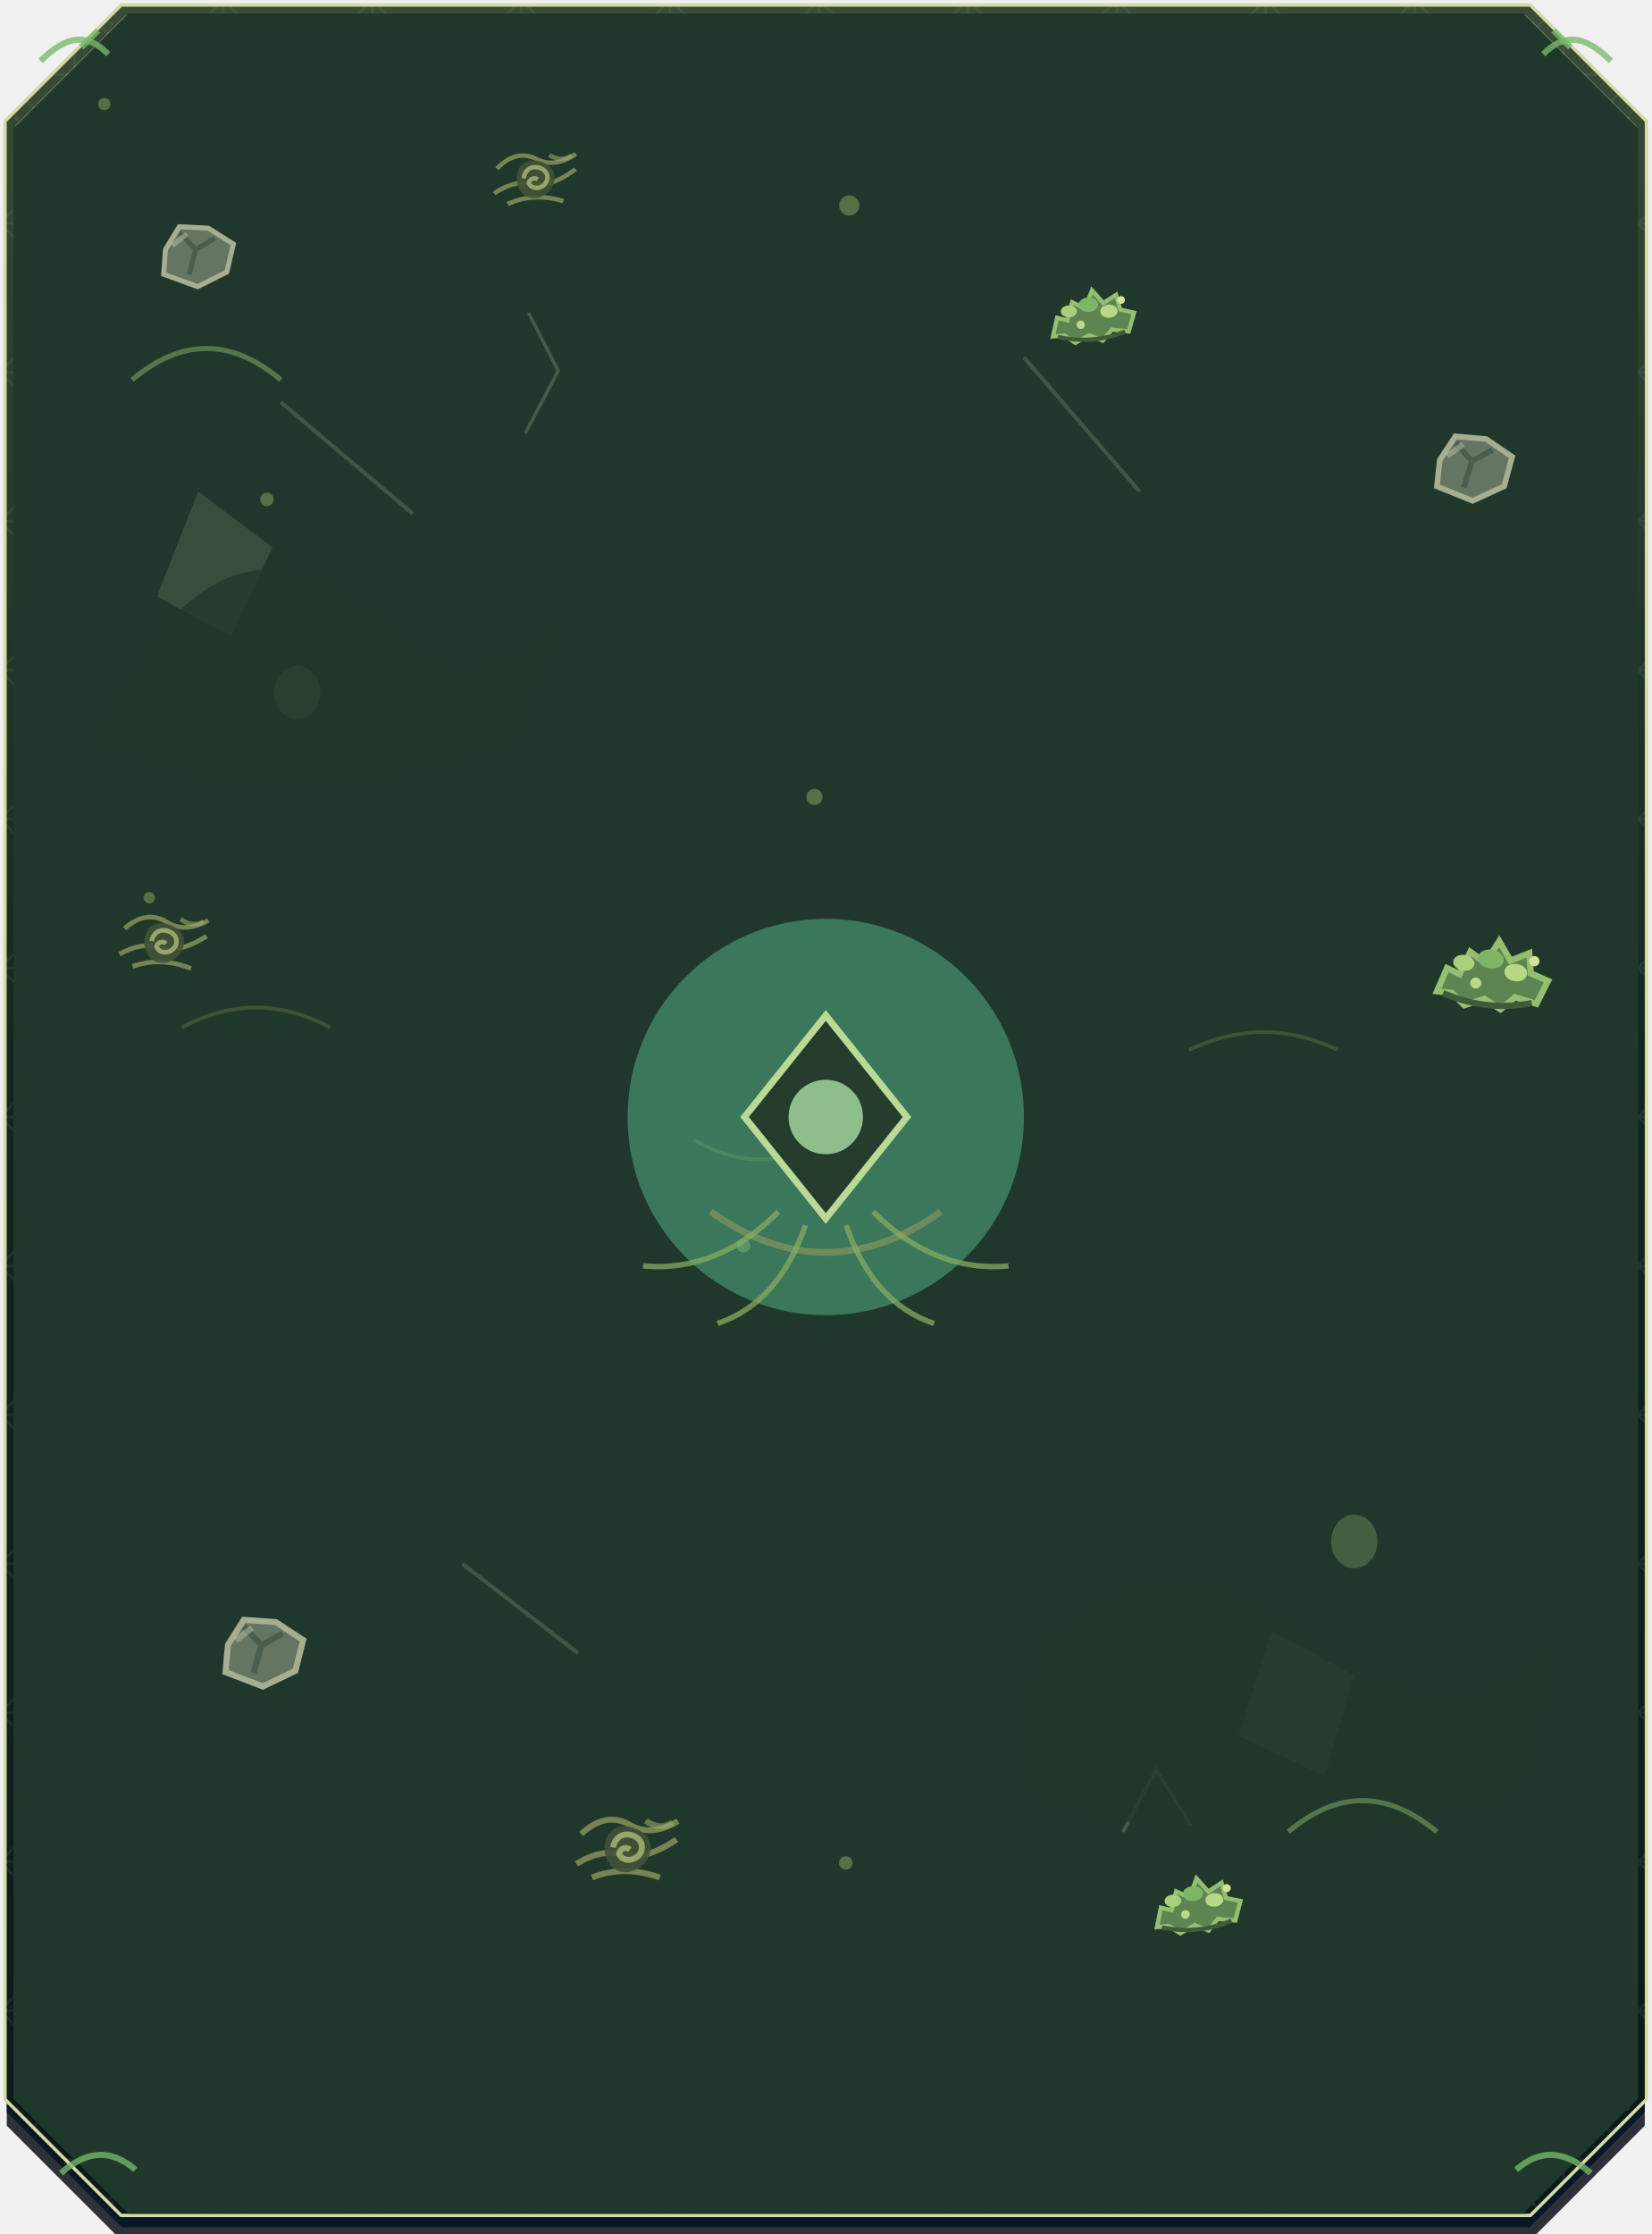
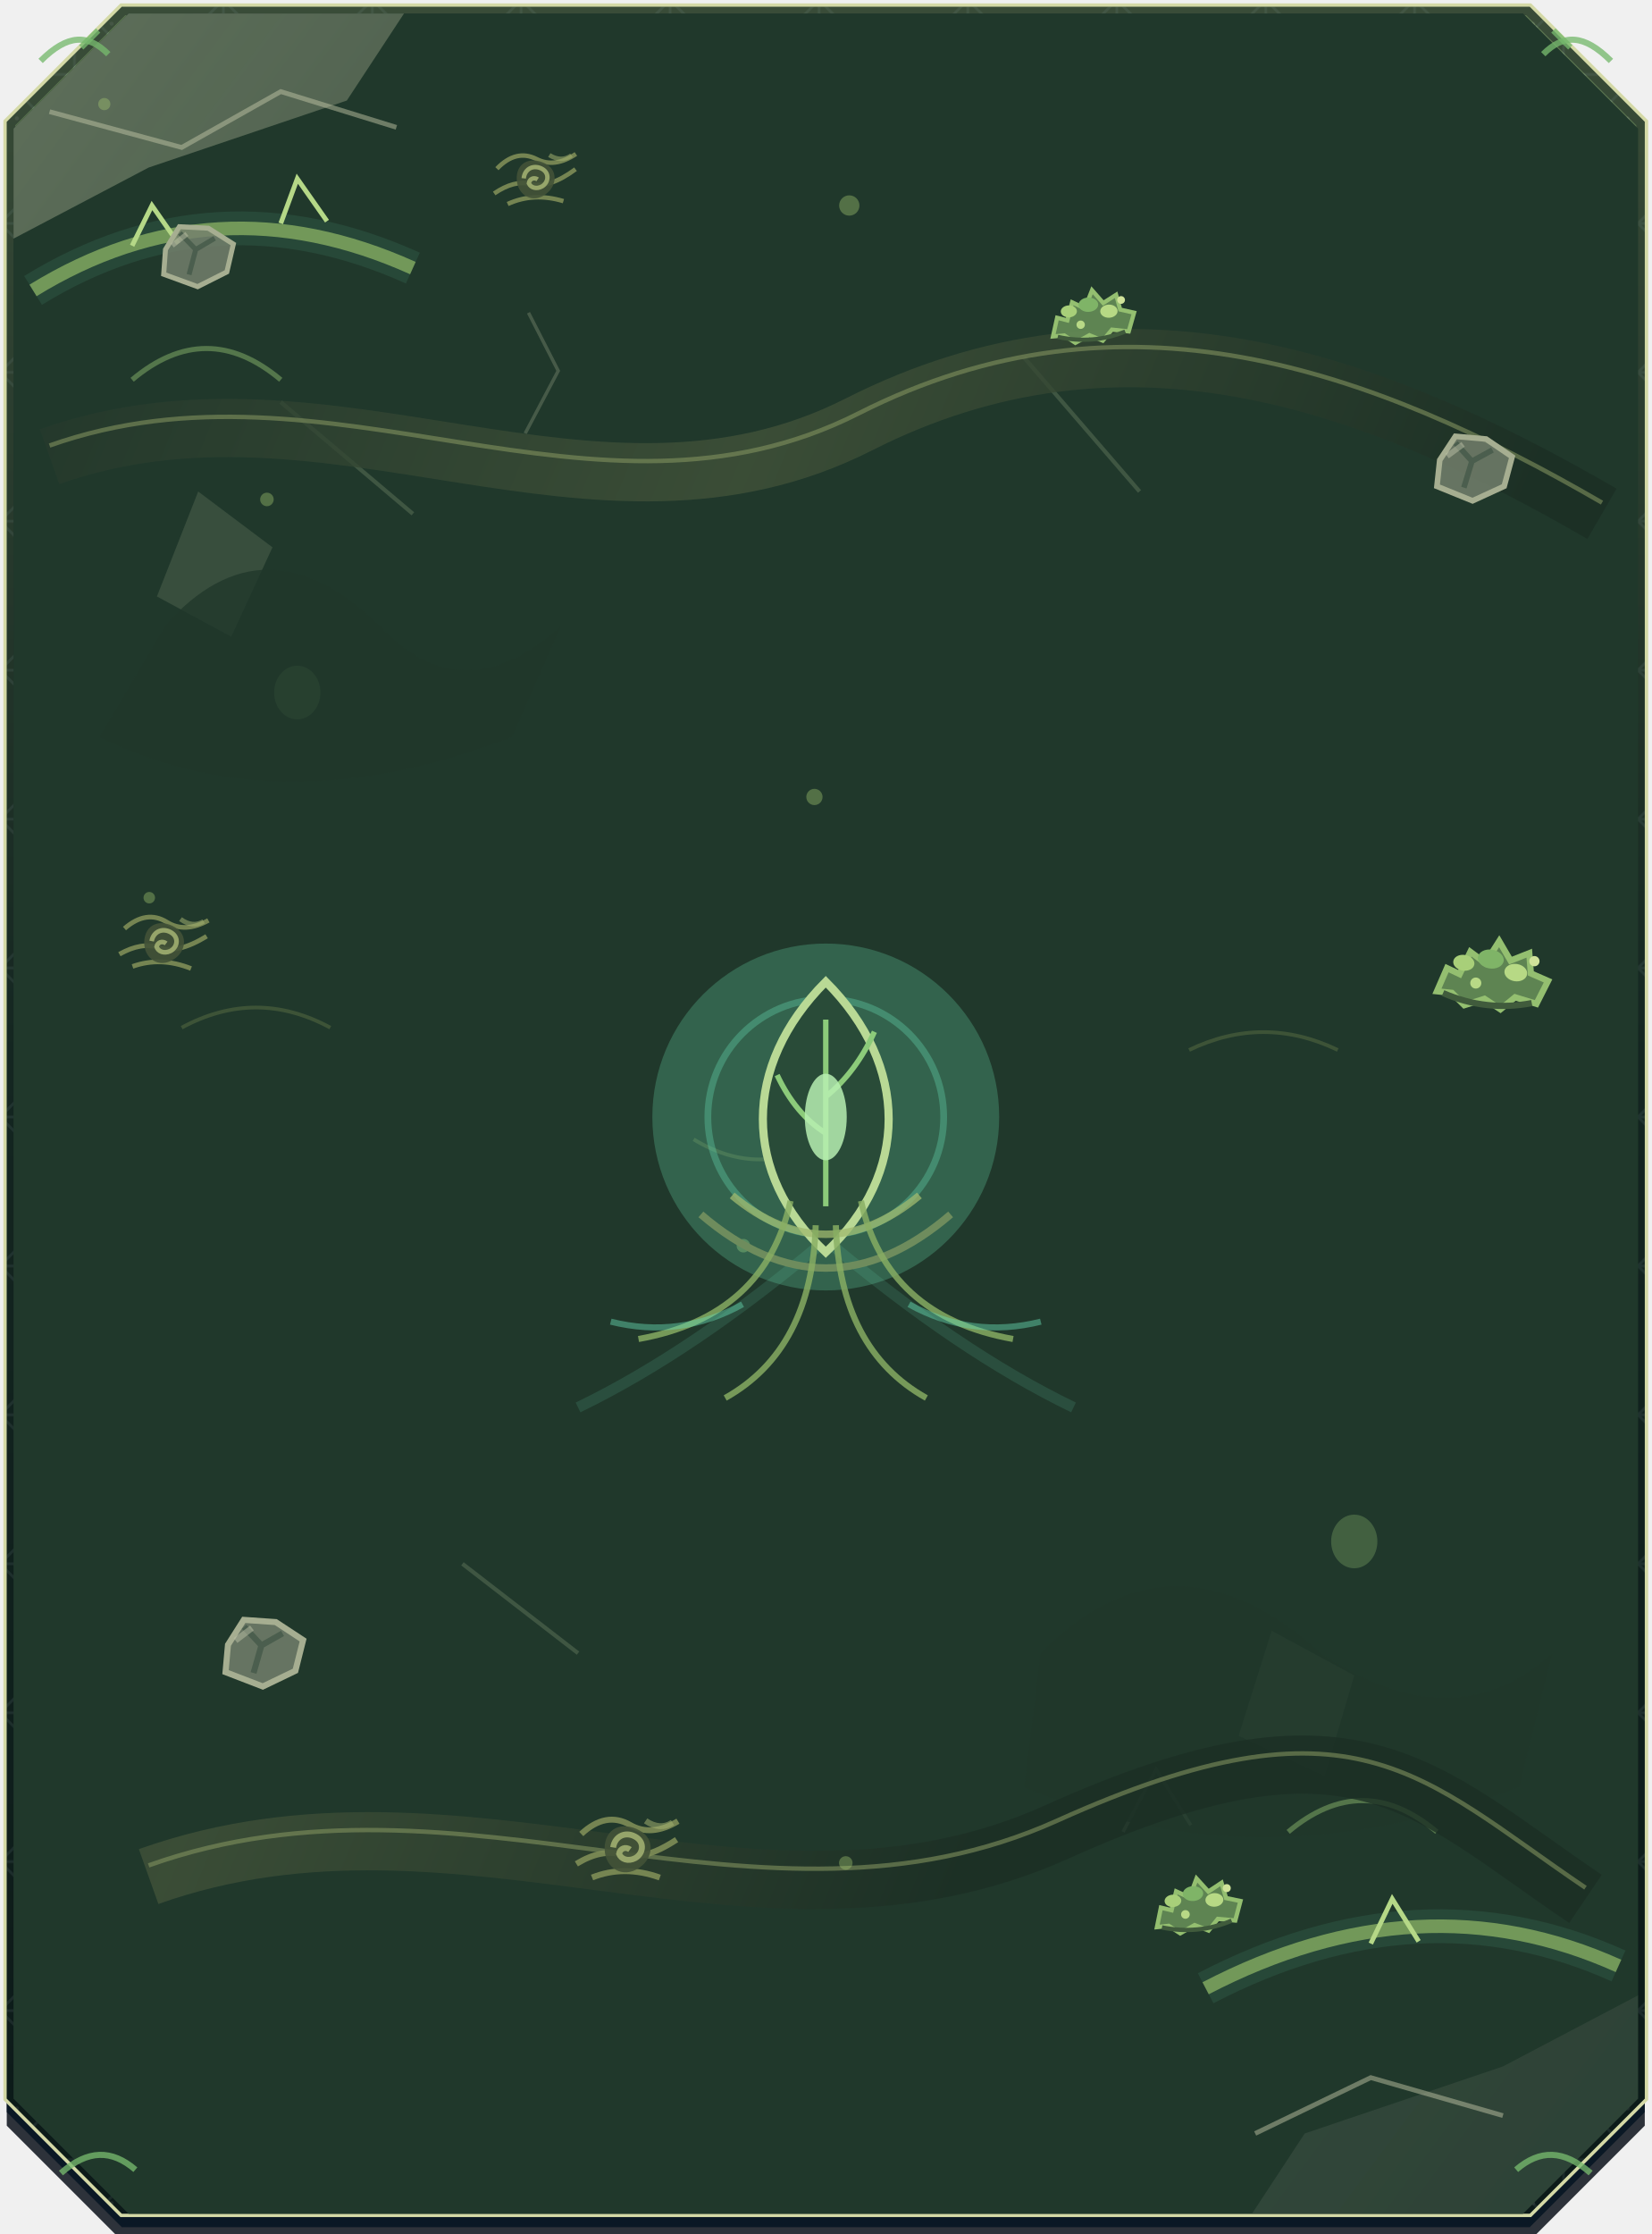
<svg xmlns="http://www.w3.org/2000/svg" width="976" height="1320" viewBox="0 0 488 660" role="img" aria-label="M7 panel normal" data-style="m11-enchanted-forest@0.1.0" data-geometry-shape="chamfered-angular" data-corner-radius="2" data-end-cap-depth="34">
  <defs>
    <linearGradient id="m11-panel-488x660-normal-plate" x1="0" y1="0" x2="0" y2="1">
      <stop offset="0" stop-color="#5C7650" />
      <stop offset=".48" stop-color="#20382B" />
      <stop offset="1" stop-color="#13251E" />
    </linearGradient>
    <linearGradient id="m11-panel-488x660-normal-primary" x1="0" y1="0" x2="0" y2="1">
      <stop offset="0" stop-color="#F1E8C8" />
      <stop offset=".45" stop-color="#66D9B2" />
      <stop offset="1" stop-color="#2A856F" />
    </linearGradient>
    <linearGradient id="m11-panel-488x660-normal-energy" x1="0" y1="0" x2="1" y2="0">
      <stop offset="0" stop-color="#B8E0A5" stop-opacity="0" />
      <stop offset=".5" stop-color="#B8E0A5" stop-opacity=".86" />
      <stop offset="1" stop-color="#B8E0A5" stop-opacity="0" />
    </linearGradient>
    <pattern id="m11-panel-488x660-normal-grain" width="28" height="28" patternUnits="userSpaceOnUse">
      <circle cx="5" cy="7" r=".6" fill="#FFFFFF" fill-opacity=".12" />
      <circle cx="20" cy="15" r=".45" fill="#061321" fill-opacity=".2" />
    </pattern>
    <pattern id="m11-panel-488x660-normal-plate-pattern" width="44" height="44" patternUnits="userSpaceOnUse">
      <path d="M0 22H44M22 0V44M0 22L22 0 44 22 22 44Z" fill="none" stroke="#D8FBFF" stroke-opacity=".12" stroke-width=".8" />
    </pattern>
    <mask id="m11-panel-488x660-normal-mask">
      <path d="M36 2H452L486 36V620L452 654H36L2 620V36Z" fill="white" />
    </mask>
  </defs>
  <g opacity="1">
    <g id="m11-panel-488x660-normal-outer-shadow" data-layer="outer-shadow" transform="translate(0 8)">
      <path d="M36 2H452L486 36V620L452 654H36L2 620V36Z" fill="#020812" opacity=".82" />
    </g>
    <g id="m11-panel-488x660-normal-connected-depth" data-layer="connected-depth" transform="translate(0 4)">
      <path d="M36 2H452L486 36V620L452 654H36L2 620V36Z" fill="#071522" opacity=".9" />
    </g>
    <g id="m11-panel-488x660-normal-outer-frame" data-layer="outer-frame">
      <path d="M36 2H452L486 36V620L452 654H36L2 620V36Z" fill="#071421" stroke="#D4D9A6" stroke-width="2" stroke-linejoin="miter" />
    </g>
    <g id="m11-panel-488x660-normal-inner-plate-fill" data-layer="inner-plate-fill">
      <path d="M36 2H452L486 36V620L452 654H36L2 620V36Z" fill="url(#m11-panel-488x660-normal-plate)" />
    </g>
    <g id="m11-panel-488x660-normal-surface-grain" data-layer="surface-grain" data-material-source="m8-ice-grain" mask="url(#m11-panel-488x660-normal-mask)">
      <rect width="488" height="660" fill="url(#m11-panel-488x660-normal-grain)" />
    </g>
    <g id="m11-panel-488x660-normal-surface-pattern" data-layer="surface-pattern" data-material-source="m8-crystal-facet-pattern" mask="url(#m11-panel-488x660-normal-mask)">
      <rect width="488" height="660" fill="url(#m11-panel-488x660-normal-plate-pattern)" />
    </g>
    <g id="m11-panel-488x660-normal-side-bevel-shade" data-layer="side-bevel-shade" mask="url(#m11-panel-488x660-normal-mask)">
      <path d="M36 2H452L486 36V620L452 654H36L2 620V36Z" fill="none" stroke="#020812" stroke-opacity=".38" stroke-width="5" />
    </g>
    <g id="m11-panel-488x660-normal-top-bevel-highlight" data-layer="top-bevel-highlight" mask="url(#m11-panel-488x660-normal-mask)">
      <path d="M44 8H444" stroke="#FFFFFF" stroke-opacity=".55" stroke-width="3" stroke-linecap="square" />
    </g>
    <g id="m11-panel-488x660-normal-cold-edge-accent" data-layer="cold-edge-accent" data-material-source="m8-cold-edge-accent" mask="url(#m11-panel-488x660-normal-mask)">
      <rect x="34" y="6" width="420" height="8" fill="url(#m11-panel-488x660-normal-energy)" />
    </g>
    <g id="m11-panel-488x660-normal-ornament-decal" data-layer="ornament-decal" data-material-source="m7-ornament-marks" mask="url(#m11-panel-488x660-normal-mask)">
      <path d="M42 647h16M430 647h16" stroke="#E6FCFF" stroke-opacity=".5" stroke-width="2" />
    </g>
    <g id="m8-panel-crystal-focal" data-layer="crystal-focal" data-slot="editable-crystal-focal" aria-label="editable crystal focal">
      <path d="M244 315l12 15-12 15-12-15Z" fill="#A9F7FF" fill-opacity=".42" stroke="#E8FEFF" stroke-width="1.5" />
      <path d="M244 315v30M232 330h24" stroke="#D7FBFF" stroke-opacity=".8" />
      <path d="M244 320l7 10-7 10-7-10Z" fill="#FFFFFF" fill-opacity=".5" />
    </g>
    <g id="m11-panel-material-stack" data-layer="forest-material-stack" data-material-families="weathered-stone,dark-wood,moss-lichen">
      <path d="M38 4H450L484 38V620L450 654H38L4 620V38Z" fill="#20382B" />
    </g>
    <g id="m11-panel-material-detail" data-layer="forest-material-detail" data-material-channels="stone-chips,wood-grain,moss-mask" data-detail-scale="component">
      <path d="M82.96 118.8l39.04 33M302.56 105.6l34.16 39.6M136.64 462l34.16 26.4" stroke="#6B8063" stroke-width="1.2" stroke-opacity=".72" />
    </g>
    <g id="m11-panel-material-face-depth" data-layer="forest-material-face-depth" data-material-source="shared-face-geometry">
      <clipPath id="m11-panel-face-clip">
        <path d="M38 4H450L484 38V620L450 654H38L4 620V38Z" />
      </clipPath>
      <g clip-path="url(#m11-panel-face-clip)">
        <g data-layer="forest-weathered-stone">
          <path d="M58.56 145.2l21.96 16.5 -12.2 26.4 -21.96 -11.88ZM375.76 481.8l24.4 13.2 -8.784 29.7 -25.376 -11.88Z" fill="#7C8D70" fill-opacity=".45" />
          <path d="M156.16 92.4l8.784 17.16 -9.76 18.48M331.84 541.2l9.76 -18.48 10.248 16.5" fill="none" stroke="#9BA687" stroke-width="1" stroke-opacity=".55" />
        </g>
        <g data-layer="forest-dark-wood-grain">
          <path d="M53.68 303.6q21.96 -11.88 43.92 0M204.96 336.6q19.52 11.88 39.04 0M351.36 310.2q21.96 -10.56 43.92 0" fill="none" stroke="#72854C" stroke-width="1.1" stroke-opacity=".62" />
        </g>
        <g data-layer="forest-moss-growth-mask" fill="#9BCB78" fill-opacity=".48">
          <ellipse cx="87.84" cy="204.6" rx="6.832" ry="7.92" />
          <ellipse cx="400.16" cy="455.4" rx="6.832" ry="7.92" />
        </g>
      </g>
    </g>
    <g id="m11-panel-material-restraint" data-layer="forest-material-restraint" data-restraint="edge-anchored-low-opacity">
      <clipPath id="m11-panel-restraint-clip">
        <path d="M38 4H450L484 38V620L450 654H38L4 620V38Z" />
      </clipPath>
      <g clip-path="url(#m11-panel-restraint-clip)">
        <path d="M0 0H488V660H0Z" fill="#20382B" fill-opacity=".42" />
        <g data-layer="forest-moss-edge-anchor" fill="#20382B" fill-opacity=".78">
          <path d="M48.8 184.8q29.28 -33 63.44 0q24.4 26.4 53.68 -.01l-14.64 33q-68.32 26.4 -122 -.02Z" />
          <path d="M307.44 488.4q39.04 -39.6 82.96 -.01q39.04 26.4 68.32 -.03l-9.76 39.6q-78.08 29.7 -146.4 -.01Z" />
        </g>
        <path d="M39.04 112.2q21.96 -18.48 43.92 0M380.64 541.2q21.96 -18.48 43.92 0" fill="none" stroke="#9BCB78" stroke-width="1.5" stroke-opacity=".42" />
      </g>
    </g>
+     <g id="m11-panel-integrated-material-regions" data-layer="forest-integrated-material-regions" data-integration="edge-anchored-connected" data-variation-seed="51731">
+       <defs>
+         <linearGradient id="m11-panel-stone-depth" x2="1" y2="1">
+           <stop stop-color="#A5AD8F" stop-opacity=".48" />
+           <stop offset=".48" stop-color="#697765" stop-opacity=".34" />
+           <stop offset="1" stop-color="#35483D" stop-opacity=".54" />
+         </linearGradient>
+         <linearGradient id="m11-panel-wood-depth" x2=".85" y2=".35">
+           <stop stop-color="#25392C" />
+           <stop offset=".48" stop-color="#42533A" />
+           <stop offset="1" stop-color="#1B2E24" />
+         </linearGradient>
+       </defs>
+       <clipPath id="m11-panel-integrated-surface-clip">
+         <path d="M38 4H450L484 38V620L450 654H38L4 620V38Z" />
+       </clipPath>
+       <g clip-path="url(#m11-panel-integrated-surface-clip)">
+         <g data-layer="forest-stone-surface-region" data-material-family="stone" data-depth-response="faceted-edge-plates">
+           <path d="M0 0H122L102.48 29.7 43.92 49.5 0 72.6ZM488 660H366L385.52 630.3 444.08 610.5 488 587.4Z" fill="url(#m11-panel-stone-depth)" />
+           <path d="M14.64 33l39.04 10.56 29.28-16.5 34.16 10.56M370.88 630.3l34.16-16.5 39.04 11.22" fill="none" stroke="#C2C7A8" stroke-width="1.4" stroke-opacity=".48" />
+         </g>
+         <g data-layer="forest-wood-surface-region" data-material-family="wood" data-depth-response="recessed-grain-band">
+           <path d="M14.64 134.927C97.6 105.6 175.68 165 253.76 125.4S405.04 112.2 473.36 151.8M43.92 554.4C136.64 521.4 224.48 580.8 312.32 541.2S419.68 528 468.48 561" fill="none" stroke="url(#m11-panel-wood-depth)" stroke-width="17.2" stroke-opacity=".78" />
+           <path d="M14.64 131.627C97.6 102.3 175.68 161.7 253.76 122.1S405.04 108.9 473.36 148.5M43.92 551.1C136.64 518.1 224.48 577.5 312.32 537.9S419.68 524.7 468.48 557.7" fill="none" stroke="#81915D" stroke-width="1.3" stroke-opacity=".6" />
+         </g>
+         <g data-layer="forest-moss-surface-region" data-material-family="moss" data-depth-response="edge-growth-light-catch">
+           <path d="M9.76 85.8Q63.44 52.8 122 79.2M356.24 587.4Q419.68 554.4 478.24 580.8" fill="none" stroke="#66D9B2" stroke-width="10.0" stroke-opacity=".1" />
+           <path d="M9.76 85.8Q63.44 52.8 122 79.2M356.24 587.4Q419.68 554.4 478.24 580.8" fill="none" stroke="#83AA61" stroke-width="4.0" stroke-opacity=".82" />
+           <path d="M39.04 72.6l5.856-11.88 7.808 11.22M82.96 66l4.88-13.2 8.784 12.54M405.04 574.2l6.344-13.2 7.808 12.54" fill="none" stroke="#B5D887" stroke-width="1.4" />
+         </g>
+         <g data-layer="forest-living-light-surface-response" data-material-family="living-light" data-light-response="root-linked-local">
+           <path d="M244 366.3Q204.96 399.3 170.8 415.8M244 366.3Q283.04 399.3 317.2 415.8" fill="none" stroke="#66D9B2" stroke-width="3.2" stroke-opacity=".14" />
+         </g>
+       </g>
+     </g>
    <g id="m11-panel-authored-material-clusters" data-layer="forest-authored-material-clusters" data-material-families="stone,wood,moss" data-variation-seed="51731" data-cluster-count="9" data-cluster-scale="component" data-placement="component-aware">
      <clipPath id="m11-panel-cluster-clip">
        <path d="M38 4H450L484 38V620L450 654H38L4 620V38Z" />
      </clipPath>
      <g clip-path="url(#m11-panel-cluster-clip)">
        <g data-layer="forest-authored-cluster" data-cluster-kind="stone-chip" transform="translate(59.0 75.5) rotate(-4)">
          <g data-layer="forest-stone-chip-cluster" data-material-family="stone" transform="scale(2.074)">
            <path d="M-4.8-1.2l2.2-3.1 4.1.5 3.4 2.5-1.2 3.9-4.3 1.8-4.7-2.1Z" fill="#75816E" fill-opacity=".82" stroke="#A6AE91" stroke-width="0.71" />
            <path d="M-2.6-3.4l2.1 2.5 2.8-1.4M-.5-.9l-1.2 3.5" fill="none" stroke="#495C4C" stroke-width="0.71" stroke-opacity=".9" />
            <path d="M-3.8-1.7l2.2-1.5" stroke="#C0C5A9" stroke-width="0.71" stroke-opacity=".48" />
          </g>
        </g>
        <g data-layer="forest-authored-cluster" data-cluster-kind="wood-knot" transform="translate(158.1 51.7) rotate(-1)">
          <g data-layer="forest-wood-knot-cluster" data-material-family="wood" transform="scale(1.873)">
            <path d="M-6.5 2.8q3.2-2.1 5.8-1.4 2.9.8 7.1-2.2M-6-1.1q3.1-3.1 6.3-1.4 2.8 1.5 6.2-.7M-4.4 4.5q4.1-1.8 8.8-.3" fill="none" stroke="#7F8D57" stroke-width="0.70" stroke-opacity=".9" />
            <path d="M-2.9.7c-.1-2.7 2.2-3.7 4.5-2.5 2 1 1.9 3.5.1 4.8-2.1 1.6-4.5.2-4.6-2.3Z" fill="#435238" fill-opacity=".9" />
            <path d="M-1.8.5c.2-1.6 1.7-2.2 3-1.4 1.1.7.9 2.1-.1 2.7-.9.5-1.8.2-2.1-.5.1-.7.8-1 1.4-.6" fill="none" stroke="#A0AE70" stroke-width="0.70" stroke-opacity=".9" />
            <path d="M2.3-3.1q1.9 1.2 3.5.1" fill="none" stroke="#A0AE70" stroke-width="0.70" stroke-opacity=".55" />
          </g>
        </g>
        <g data-layer="forest-authored-cluster" data-cluster-kind="moss-lichen" transform="translate(322.4 93.0) rotate(-2)">
          <g data-layer="forest-moss-lichen-cluster" data-material-family="moss" transform="scale(1.766)">
            <path d="M-6.5 3.4l.8-3.1 1.7.5.9-3 2.1 1.1 1.3-3 1.8 2.2 2.2-1.3.6 2.5 2.3.6-1 3.1-2.8-.4-1.6 1.8-2.2-1-2.4 1.2-1.8-1.3Z" fill="#668E58" fill-opacity=".88" stroke="#94BF70" stroke-width="0.70" />
            <ellipse cx="-3.7" cy="-.7" rx="1.35" ry="1" fill="#A8CF79" />
            <ellipse cx="-.4" cy="-1.7" rx="1.65" ry="1.2" fill="#7FB467" />
            <ellipse cx="3" cy="-.5" rx="1.45" ry="1.1" fill="#B7D985" />
            <circle cx="5.1" cy="-2.3" r=".65" fill="#D0E39A" />
            <circle cx="-1.8" cy="1.6" r=".7" fill="#B8D986" />
            <path d="M-5.7 3.5q5.8 1.5 11.3-.5" fill="none" stroke="#405B3C" stroke-width="0.70" />
          </g>
        </g>
        <g data-layer="forest-authored-cluster" data-cluster-kind="stone-chip" transform="translate(436.1 138.2) rotate(-2)">
          <g data-layer="forest-stone-chip-cluster" data-material-family="stone" transform="scale(2.207)">
            <path d="M-4.8-1.2l2.2-3.1 4.1.5 3.4 2.5-1.2 3.9-4.3 1.8-4.7-2.1Z" fill="#75816E" fill-opacity=".82" stroke="#A6AE91" stroke-width="0.75" />
            <path d="M-2.6-3.4l2.1 2.5 2.8-1.4M-.5-.9l-1.2 3.5" fill="none" stroke="#495C4C" stroke-width="0.75" stroke-opacity=".9" />
            <path d="M-3.8-1.7l2.2-1.5" stroke="#C0C5A9" stroke-width="0.75" stroke-opacity=".48" />
          </g>
        </g>
        <g data-layer="forest-authored-cluster" data-cluster-kind="wood-knot" transform="translate(48.4 277.3) rotate(4)">
          <g data-layer="forest-wood-knot-cluster" data-material-family="wood" transform="scale(1.965)">
            <path d="M-6.5 2.8q3.2-2.1 5.8-1.4 2.9.8 7.1-2.2M-6-1.1q3.1-3.1 6.3-1.4 2.8 1.5 6.2-.7M-4.4 4.5q4.1-1.8 8.8-.3" fill="none" stroke="#7F8D57" stroke-width="0.70" stroke-opacity=".9" />
            <path d="M-2.9.7c-.1-2.7 2.2-3.7 4.5-2.5 2 1 1.9 3.5.1 4.8-2.1 1.6-4.5.2-4.6-2.3Z" fill="#435238" fill-opacity=".9" />
            <path d="M-1.8.5c.2-1.6 1.7-2.2 3-1.4 1.1.7.9 2.1-.1 2.7-.9.5-1.8.2-2.1-.5.1-.7.8-1 1.4-.6" fill="none" stroke="#A0AE70" stroke-width="0.70" stroke-opacity=".9" />
            <path d="M2.3-3.1q1.9 1.2 3.5.1" fill="none" stroke="#A0AE70" stroke-width="0.70" stroke-opacity=".55" />
          </g>
        </g>
        <g data-layer="forest-authored-cluster" data-cluster-kind="moss-lichen" transform="translate(440.8 287.4) rotate(9)">
          <g data-layer="forest-moss-lichen-cluster" data-material-family="moss" transform="scale(2.332)">
            <path d="M-6.5 3.4l.8-3.1 1.7.5.9-3 2.1 1.1 1.3-3 1.8 2.2 2.2-1.3.6 2.5 2.3.6-1 3.1-2.8-.4-1.6 1.8-2.2-1-2.4 1.2-1.8-1.3Z" fill="#668E58" fill-opacity=".88" stroke="#94BF70" stroke-width="0.79" />
            <ellipse cx="-3.7" cy="-.7" rx="1.35" ry="1" fill="#A8CF79" />
            <ellipse cx="-.4" cy="-1.7" rx="1.65" ry="1.2" fill="#7FB467" />
            <ellipse cx="3" cy="-.5" rx="1.45" ry="1.1" fill="#B7D985" />
            <circle cx="5.1" cy="-2.3" r=".65" fill="#D0E39A" />
            <circle cx="-1.8" cy="1.6" r=".7" fill="#B8D986" />
            <path d="M-5.7 3.5q5.8 1.5 11.3-.5" fill="none" stroke="#405B3C" stroke-width="0.79" />
          </g>
        </g>
        <g data-layer="forest-authored-cluster" data-cluster-kind="stone-chip" transform="translate(78.5 488.1) rotate(-3)">
          <g data-layer="forest-stone-chip-cluster" data-material-family="stone" transform="scale(2.293)">
            <path d="M-4.8-1.2l2.2-3.1 4.1.5 3.4 2.5-1.2 3.9-4.3 1.8-4.7-2.1Z" fill="#75816E" fill-opacity=".82" stroke="#A6AE91" stroke-width="0.78" />
            <path d="M-2.6-3.4l2.1 2.5 2.8-1.4M-.5-.9l-1.2 3.5" fill="none" stroke="#495C4C" stroke-width="0.78" stroke-opacity=".9" />
            <path d="M-3.8-1.7l2.2-1.5" stroke="#C0C5A9" stroke-width="0.78" stroke-opacity=".48" />
          </g>
        </g>
        <g data-layer="forest-authored-cluster" data-cluster-kind="wood-knot" transform="translate(185.3 544.8) rotate(2)">
          <g data-layer="forest-wood-knot-cluster" data-material-family="wood" transform="scale(2.274)">
            <path d="M-6.5 2.8q3.2-2.1 5.8-1.4 2.9.8 7.1-2.2M-6-1.1q3.1-3.1 6.3-1.4 2.8 1.5 6.2-.7M-4.4 4.5q4.1-1.8 8.8-.3" fill="none" stroke="#7F8D57" stroke-width="0.77" stroke-opacity=".9" />
            <path d="M-2.9.7c-.1-2.7 2.2-3.7 4.5-2.5 2 1 1.9 3.5.1 4.8-2.1 1.6-4.5.2-4.6-2.3Z" fill="#435238" fill-opacity=".9" />
            <path d="M-1.8.5c.2-1.6 1.7-2.2 3-1.4 1.1.7.9 2.1-.1 2.7-.9.5-1.8.2-2.1-.5.1-.7.8-1 1.4-.6" fill="none" stroke="#A0AE70" stroke-width="0.77" stroke-opacity=".9" />
            <path d="M2.3-3.1q1.9 1.2 3.5.1" fill="none" stroke="#A0AE70" stroke-width="0.77" stroke-opacity=".55" />
          </g>
        </g>
        <g data-layer="forest-authored-cluster" data-cluster-kind="moss-lichen" transform="translate(353.4 562.5) rotate(-3)">
          <g data-layer="forest-moss-lichen-cluster" data-material-family="moss" transform="scale(1.827)">
            <path d="M-6.5 3.4l.8-3.1 1.7.5.9-3 2.1 1.1 1.3-3 1.8 2.2 2.2-1.3.6 2.5 2.3.6-1 3.1-2.8-.4-1.6 1.8-2.2-1-2.4 1.2-1.8-1.3Z" fill="#668E58" fill-opacity=".88" stroke="#94BF70" stroke-width="0.70" />
            <ellipse cx="-3.7" cy="-.7" rx="1.35" ry="1" fill="#A8CF79" />
            <ellipse cx="-.4" cy="-1.7" rx="1.65" ry="1.2" fill="#7FB467" />
            <ellipse cx="3" cy="-.5" rx="1.45" ry="1.1" fill="#B7D985" />
            <circle cx="5.1" cy="-2.3" r=".65" fill="#D0E39A" />
            <circle cx="-1.8" cy="1.6" r=".7" fill="#B8D986" />
            <path d="M-5.7 3.5q5.8 1.5 11.3-.5" fill="none" stroke="#405B3C" stroke-width="0.70" />
          </g>
        </g>
      </g>
    </g>
    <g id="m11-panel-moss-variation" data-layer="forest-variation" data-variation-seed="51731" data-variation-baseline="false" fill="#A6CC72" fill-opacity=".38">
      <circle cx="250.95" cy="60.71" r="3.0" />
      <circle cx="240.65" cy="235.45" r="2.4" />
      <circle cx="30.82" cy="30.75" r="1.8" />
      <circle cx="78.87" cy="147.55" r="2.0" />
      <circle cx="219.66" cy="368.02" r="2.0" />
      <circle cx="249.91" cy="550.38" r="2.0" />
      <circle cx="44.11" cy="265.21" r="1.7" />
    </g>
    <g id="m11-panel-leaf-vine-ornament" data-layer="forest-ornament" data-ornament="leaf-vine" data-ornament-count="4" fill="none" stroke="#76B86D" stroke-opacity=".78" stroke-width="1.8">
      <path d="M12 18c8-8 14-8 20-2M476 18c-8-8-14-8-20-2M18 642c8-7 15-7 22-1M470 642c-8-7-15-7-22-1" />
      <path d="M24 14l5-5M464 14l-5-5" />
    </g>
    <g id="m11-panel-luminous-seed" data-layer="luminous-seed-focal" data-focal="m11-luminous-seed" data-halo-opacity=".40" data-halo-extent-ratio=".12">
-       <circle cx="244" cy="330" r="58.56" fill="#65D5A4" fill-opacity=".40" />
-       <path d="M244 300l24 30-24 30-24-30Z" fill="#243D2C" stroke="#B9D995" stroke-width="2" />
-       <circle cx="244" cy="330" r="11" fill="#B8F0B2" fill-opacity=".72" />
-     </g>
-     <g id="m11-panel-seed-support" data-layer="forest-focal-support" fill="none" stroke="#6E8C5D" stroke-width="2">
-       <path d="M210 358Q244 382 278 358" />
-     </g>
-     <g id="m11-panel-seed-roots" data-layer="forest-focal-roots" data-focal-depth="seed-support-roots" fill="none" stroke="#89AE63" stroke-opacity=".72" stroke-width="1.6">
-       <path d="M230 358q-18 18-40 16M258 358q18 18 40 16M238 362q-8 23-26 29M250 362q8 23 26 29" />
+       <circle cx="244" cy="330" r="51.24" fill="#65D5A4" fill-opacity=".28" />
+       <circle cx="244" cy="330" r="34.843" fill="none" stroke="#66D9B2" stroke-width="2" stroke-opacity=".34" />
+       <path d="M244 290.033C268.78 314.812 268.78 346.786 244 369.967C219.22 346.786 219.22 314.812 244 290.033Z" fill="#294B38" stroke="#B9D995" stroke-width="2.4" />
+       <path d="M244 301.224V356.378M244 324.005q8.921-7.194 14.372-19.184M244 334.796q-8.921-5.595-14.372-17.186" fill="none" stroke="#8CCB7A" stroke-width="1.6" />
+       <ellipse cx="244" cy="330" rx="6.195" ry="12.79" fill="#B8F0B2" fill-opacity=".84" />
+     </g>
+     <g id="m11-panel-seed-support" data-layer="forest-focal-support" data-focal-depth="woven-root-cradle" fill="none" stroke="#6E8C5D" stroke-width="2.2">
+       <path d="M207.107 358.776Q244 390.463 280.893 358.776" />
+       <path d="M216.33 353.181Q244 376.116 271.67 353.181" stroke="#A0B96F" stroke-opacity=".75" />
+     </g>
+     <g id="m11-panel-seed-roots" data-layer="forest-focal-roots" data-focal-depth="seed-support-roots" fill="none" stroke="#89AE63" stroke-opacity=".82" stroke-width="1.8">
+       <path d="M233.593 354.78Q226.066 388.926 188.661 395.587M254.407 354.78Q261.934 388.926 299.339 395.587M241.026 361.974Q239.901 398.662 214.281 413.009M246.974 361.974Q248.099 398.662 273.719 413.009" />
+       <path data-layer="forest-focal-light-interaction" d="M219.405 385.339Q200.958 395.587 180.462 390.463M268.595 385.339Q287.042 395.587 307.538 390.463" stroke="#66D9B2" stroke-opacity=".45" />
    </g>
    <g id="m11-enchanted-forest-panel-content" data-layer="content" data-slot="editable-panel-content" data-safe-x="48" data-safe-y="8" data-safe-width="392" data-safe-height="642" />
  </g>
</svg>
